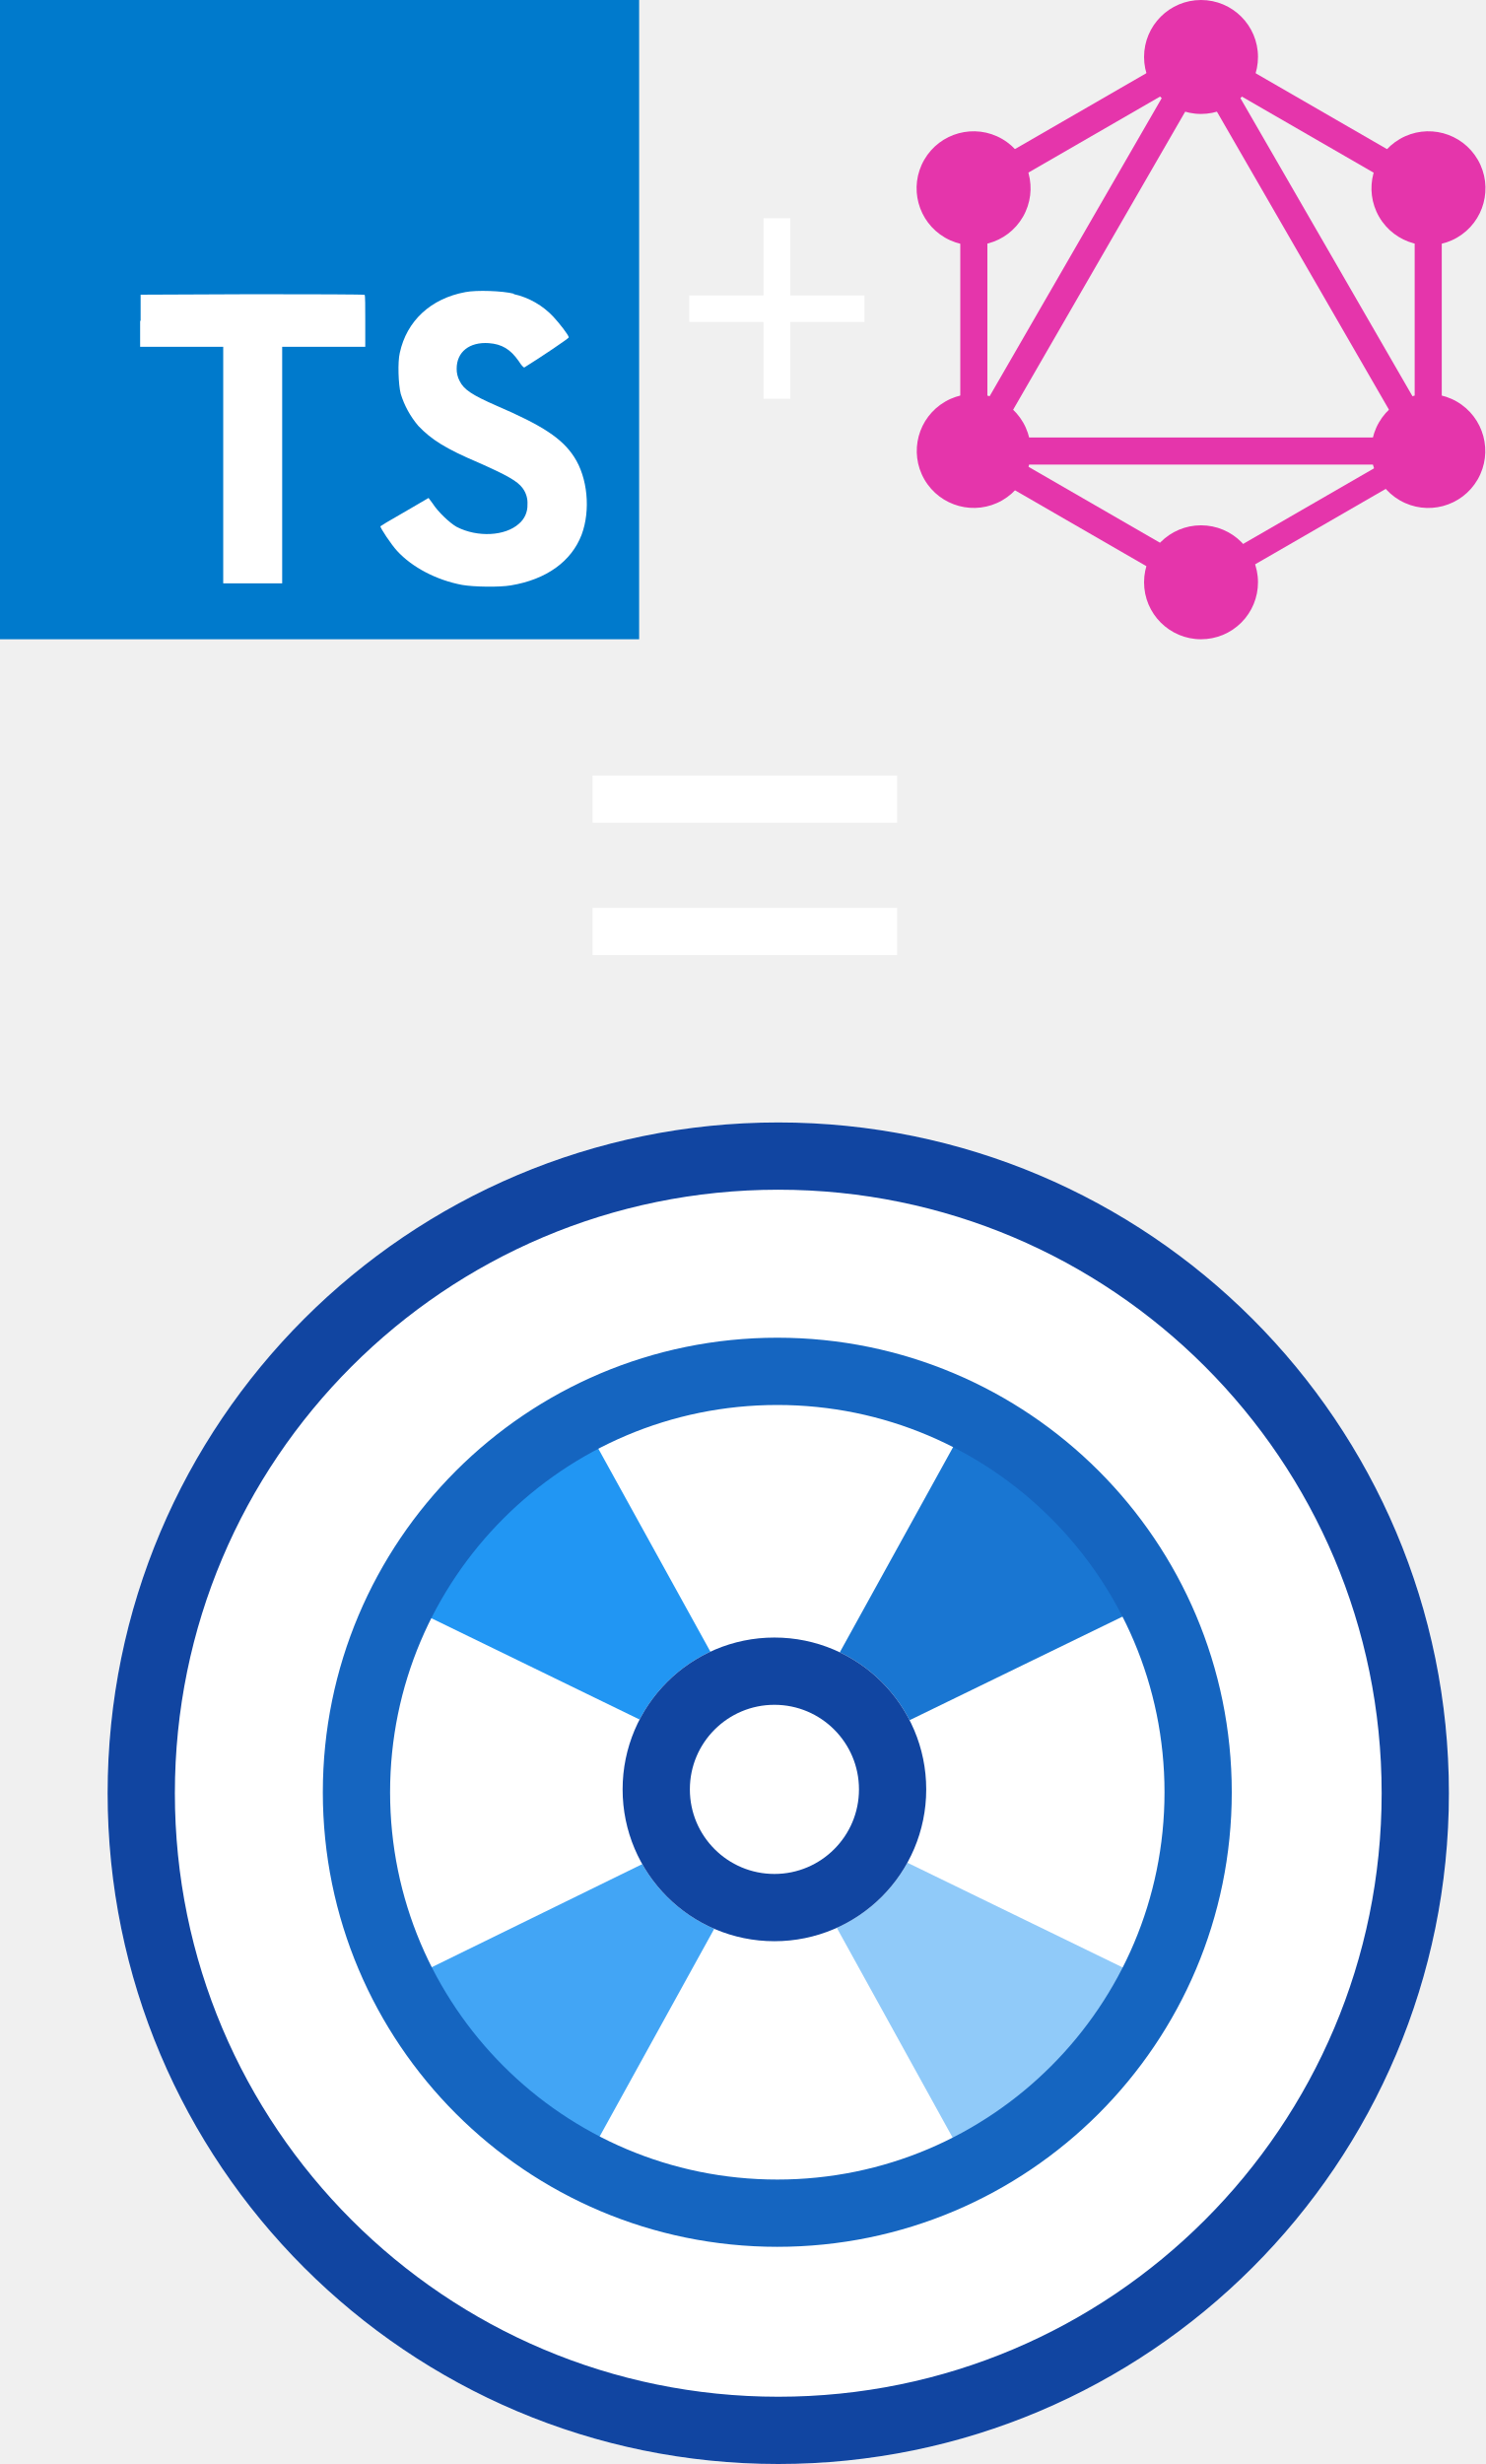
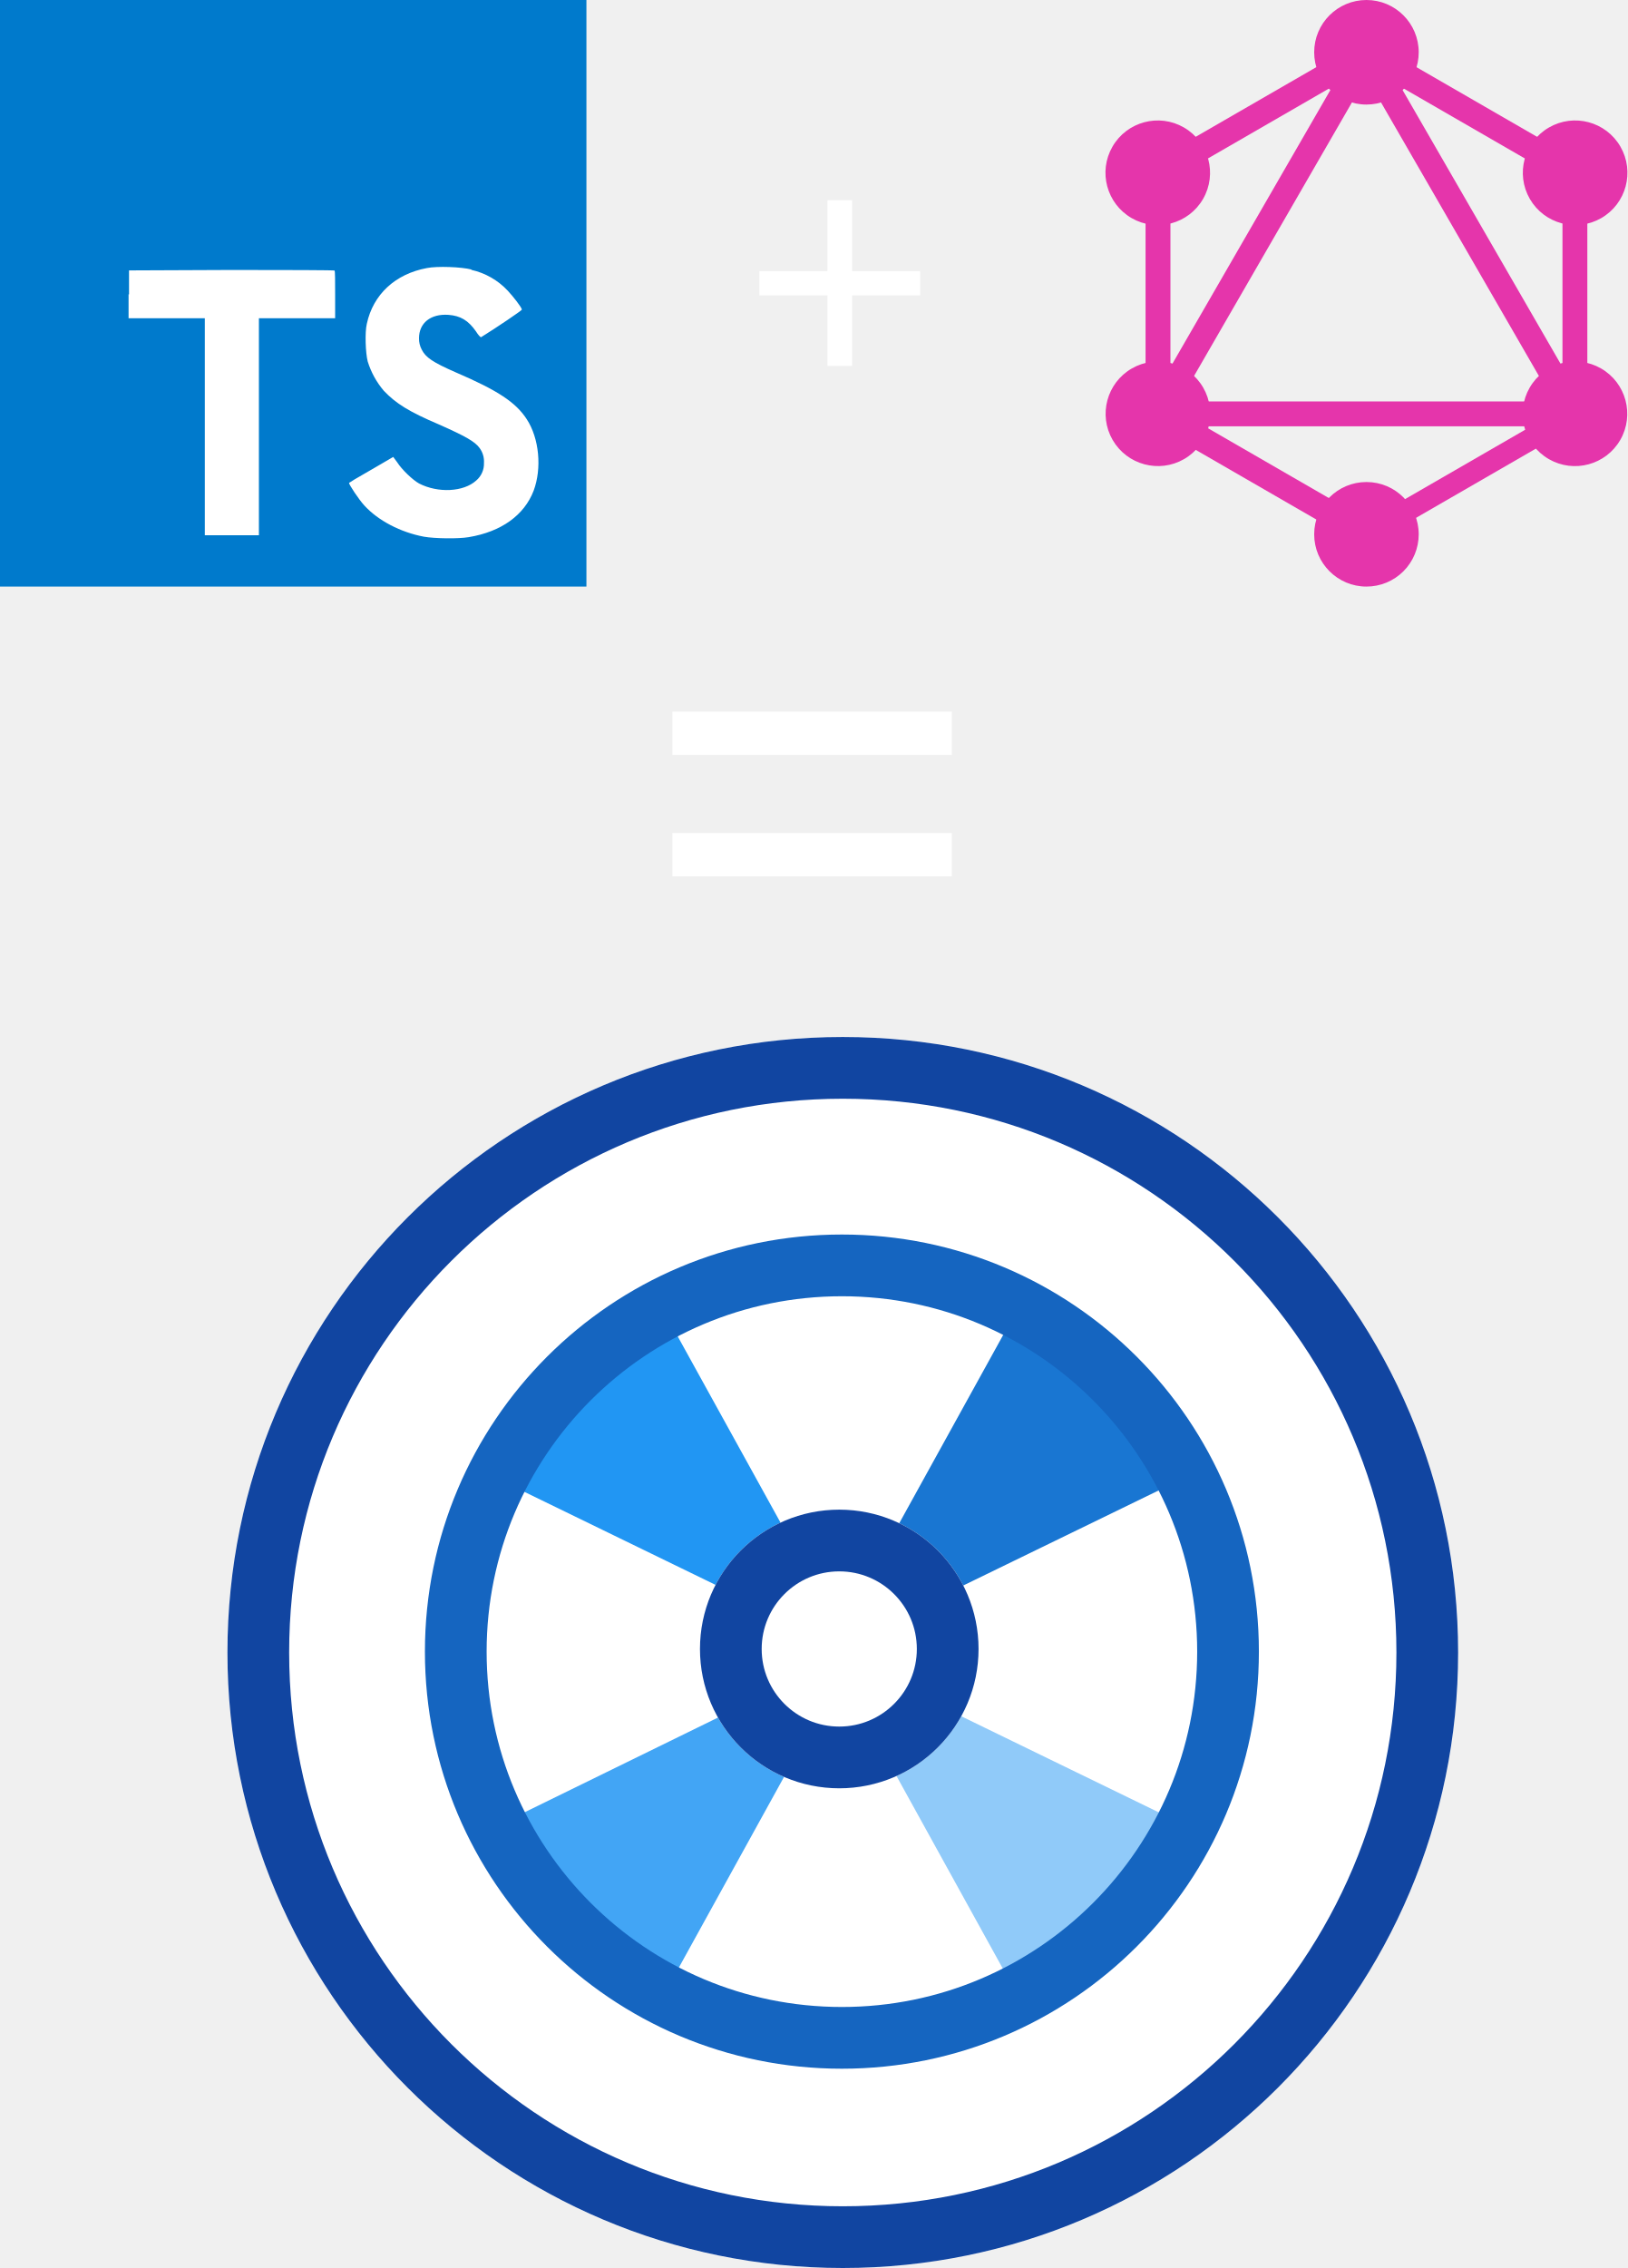
- <svg xmlns="http://www.w3.org/2000/svg" width="773.011" height="1282" viewBox="0 0 773.011 1282">
-   <g id="Grupo_27" data-name="Grupo 27" transform="translate(-41 -29)">
-     <g id="GraphQL_Logo" transform="translate(492.26 24.8)">
+ <svg xmlns="http://www.w3.org/2000/svg" width="923.011" height="1286" viewBox="0 0 923.011 1286">
+   <g id="Grupo_27" data-name="Grupo 27" transform="translate(-56 -38)">
+     <g id="GraphQL_Logo" transform="translate(657.26 33.8)">
      <g id="Grupo_9" data-name="Grupo 9" transform="translate(40.478 15.055)">
        <g id="Grupo_8" data-name="Grupo 8">
          <rect id="Retângulo_1" data-name="Retângulo 1" width="14.099" height="272.042" transform="matrix(-0.866, -0.5, 0.5, -0.866, 12.21, 242.638)" fill="#e535ab" />
        </g>
      </g>
      <g id="Grupo_11" data-name="Grupo 11" transform="translate(37.682 231.822)">
        <g id="Grupo_10" data-name="Grupo 10">
          <rect id="Retângulo_2" data-name="Retângulo 2" width="272.042" height="14.099" fill="#e535ab" />
        </g>
      </g>
      <g id="Grupo_13" data-name="Grupo 13" transform="translate(43.065 227.533)">
        <g id="Grupo_12" data-name="Grupo 12">
          <rect id="Retângulo_3" data-name="Retângulo 3" width="157.127" height="14.099" transform="matrix(-0.866, -0.5, 0.5, -0.866, 136.072, 90.773)" fill="#e535ab" />
        </g>
      </g>
      <g id="Grupo_15" data-name="Grupo 15" transform="translate(161.271 22.776)">
        <g id="Grupo_14" data-name="Grupo 14">
          <rect id="Retângulo_4" data-name="Retângulo 4" width="157.127" height="14.099" transform="matrix(-0.866, -0.5, 0.5, -0.866, 136.072, 90.773)" fill="#e535ab" />
        </g>
      </g>
      <g id="Grupo_17" data-name="Grupo 17" transform="translate(43.102 22.722)">
        <g id="Grupo_16" data-name="Grupo 16">
          <rect id="Retângulo_5" data-name="Retângulo 5" width="14.099" height="157.127" transform="matrix(-0.5, -0.866, 0.866, -0.5, 7.049, 90.773)" fill="#e535ab" />
        </g>
      </g>
      <g id="Grupo_19" data-name="Grupo 19" transform="translate(158.813 15.057)">
        <g id="Grupo_18" data-name="Grupo 18">
          <rect id="Retângulo_6" data-name="Retângulo 6" width="272.042" height="14.099" transform="matrix(-0.5, -0.866, 0.866, -0.5, 136.021, 242.638)" fill="#e535ab" />
        </g>
      </g>
      <g id="Grupo_21" data-name="Grupo 21" transform="translate(48.468 91.936)">
        <g id="Grupo_20" data-name="Grupo 20">
          <rect id="Retângulo_7" data-name="Retângulo 7" width="14.099" height="157.127" fill="#e535ab" />
        </g>
      </g>
      <g id="Grupo_23" data-name="Grupo 23" transform="translate(284.923 91.936)">
        <g id="Grupo_22" data-name="Grupo 22">
          <rect id="Retângulo_8" data-name="Retângulo 8" width="14.099" height="157.127" fill="#e535ab" />
        </g>
      </g>
      <g id="Grupo_25" data-name="Grupo 25" transform="translate(170.579 233.344)">
        <g id="Grupo_24" data-name="Grupo 24">
          <rect id="Retângulo_9" data-name="Retângulo 9" width="12.315" height="136.658" transform="matrix(-0.5, -0.866, 0.866, -0.5, 6.158, 78.994)" fill="#e535ab" />
        </g>
      </g>
      <path id="Caminho_7" data-name="Caminho 7" d="M359.683,290.011A29.661,29.661,0,1,1,348.811,249.5a29.687,29.687,0,0,1,10.871,40.513" transform="translate(-41.975 -36.361)" fill="#e535ab" />
      <path id="Caminho_8" data-name="Caminho 8" d="M81.083,129.111A29.661,29.661,0,1,1,70.211,88.6a29.687,29.687,0,0,1,10.871,40.513" transform="translate(0 -12.119)" fill="#e535ab" />
      <path id="Caminho_9" data-name="Caminho 9" d="M29.8,290.011a29.661,29.661,0,1,1,40.513,10.872A29.707,29.707,0,0,1,29.8,290.011" transform="translate(-0.015 -36.361)" fill="#e535ab" />
      <path id="Caminho_10" data-name="Caminho 10" d="M308.4,129.111a29.661,29.661,0,1,1,40.513,10.872A29.707,29.707,0,0,1,308.4,129.111" transform="translate(-41.99 -12.119)" fill="#e535ab" />
      <path id="Caminho_11" data-name="Caminho 11" d="M194.742,385.284a29.642,29.642,0,1,1,29.642-29.642,29.614,29.614,0,0,1-29.642,29.642" transform="translate(-20.997 -48.484)" fill="#e535ab" />
      <path id="Caminho_12" data-name="Caminho 12" d="M194.742,63.484a29.642,29.642,0,1,1,29.642-29.642,29.614,29.614,0,0,1-29.642,29.642" transform="translate(-20.997)" fill="#e535ab" />
    </g>
-     <g id="typescript" transform="translate(41 29)">
+     <g id="typescript" transform="translate(56 38)">
      <path id="Caminho_13" data-name="Caminho 13" d="M0,166.3V0H332.6V332.6H0" fill="#007acc" />
      <path id="Caminho_14" data-name="Caminho 14" d="M87.7,197.554v13.553h43.238V334.169H161.62V211.107h43.238V197.8c0-7.484,0-13.553-.333-13.72,0-.249-26.359-.333-58.371-.333l-58.2.249v13.637l-.249-.083Zm194.322-13.886a40.261,40.261,0,0,1,20.788,11.89c3.077,3.326,7.65,9.147,7.982,10.643,0,.5-14.385,10.227-23.116,15.632-.333.249-1.663-1.164-2.993-3.326-4.324-6.153-8.731-8.814-15.632-9.313-9.978-.665-16.63,4.573-16.63,13.3a13.139,13.139,0,0,0,1.5,6.319c2.245,4.573,6.4,7.317,19.291,12.971,23.781,10.227,34.091,16.963,40.328,26.608,7.068,10.809,8.648,27.772,3.908,40.494-5.322,13.886-18.293,23.282-36.835,26.359-5.82,1-19.124.832-25.361-.249-13.3-2.494-26.026-9.146-33.842-17.711-3.077-3.326-8.98-12.223-8.648-12.805l3.16-2,12.473-7.234,9.4-5.488,2.162,2.91c2.744,4.324,8.9,10.144,12.473,12.14,10.81,5.571,25.278,4.823,32.429-1.663a12.461,12.461,0,0,0,4.407-9.978,12.831,12.831,0,0,0-2.495-8.481c-2.661-3.659-7.982-6.652-22.949-13.3-17.212-7.317-24.529-11.974-31.348-19.124a47.234,47.234,0,0,1-9.146-16.63c-1.247-4.823-1.663-16.63-.5-21.37,3.575-16.63,16.131-28.271,34.091-31.6,5.821-1.164,19.54-.665,25.278.831l-.166.166Z" transform="translate(-14.777 -30.671)" fill="#fff" />
    </g>
-     <text id="_" data-name="+" transform="translate(390 258)" fill="#fff" font-size="194" font-family="Silom">
+     <text id="_" data-name="+" transform="translate(477 267)" fill="#fff" font-size="194" font-family="Silom">
      <tspan x="0" y="0">+</tspan>
    </text>
-     <text id="_2" data-name="=" transform="translate(330 601)" fill="#fff" font-size="346" font-family="Silom">
+     <text id="_2" data-name="=" transform="translate(418 610)" fill="#fff" font-size="346" font-family="Silom">
      <tspan x="0" y="0">=</tspan>
    </text>
-     <g id="Grupo_26" data-name="Grupo 26" transform="translate(74 590)">
+     <g id="Grupo_26" data-name="Grupo 26" transform="translate(162 603)">
      <g id="Elipse_2" data-name="Elipse 2" transform="translate(23 23)" fill="#fff" stroke="#1145a1" stroke-width="35">
        <circle cx="349" cy="349" r="349" stroke="none" />
        <circle cx="349" cy="349" r="331.5" fill="none" />
      </g>
      <path id="Caminho_1" data-name="Caminho 1" d="M186.072,85.971C111.01,125.576,85.5,189.514,85.5,189.514l145.847,70.947s3.421-9.649,14.688-21.177a84.039,84.039,0,0,1,17.313-13.365Z" transform="translate(75.693 76.7)" fill="#2196f3" />
      <path id="Caminho_3" data-name="Caminho 3" d="M186.751,260.311C111.689,220.706,85.5,157.057,85.5,157.057L231.839,85.411s6.582,18.9,32.526,34.24Z" transform="translate(75.693 320.392)" fill="#42a5f5" />
      <path id="Caminho_5" data-name="Caminho 5" d="M162.776,85.971c75.061,39.6,100.572,103.543,100.572,103.543L117.5,260.461s-3.421-9.649-14.688-21.177A84.039,84.039,0,0,0,85.5,225.92Z" transform="translate(316.359 76.7)" fill="#1976d2" />
      <path id="Caminho_6" data-name="Caminho 6" d="M162.776,260.461c75.061-39.6,100.572-103.543,100.572-103.543L117.5,85.971s-3.421,9.649-14.688,21.177A84.038,84.038,0,0,1,85.5,120.513Z" transform="translate(315.727 319.274)" fill="#90caf9" />
      <g id="Elipse_3" data-name="Elipse 3" transform="translate(135 135)" fill="none" stroke="#1565c0" stroke-width="35">
        <circle cx="236.5" cy="236.5" r="236.5" stroke="none" />
        <circle cx="236.5" cy="236.5" r="219" fill="none" />
      </g>
      <g id="Elipse_1" data-name="Elipse 1" transform="translate(291 291)" fill="#fff" stroke="#1145a1" stroke-width="35">
        <circle cx="79" cy="79" r="79" stroke="none" />
        <circle cx="79" cy="79" r="61.5" fill="none" />
      </g>
    </g>
  </g>
</svg>
